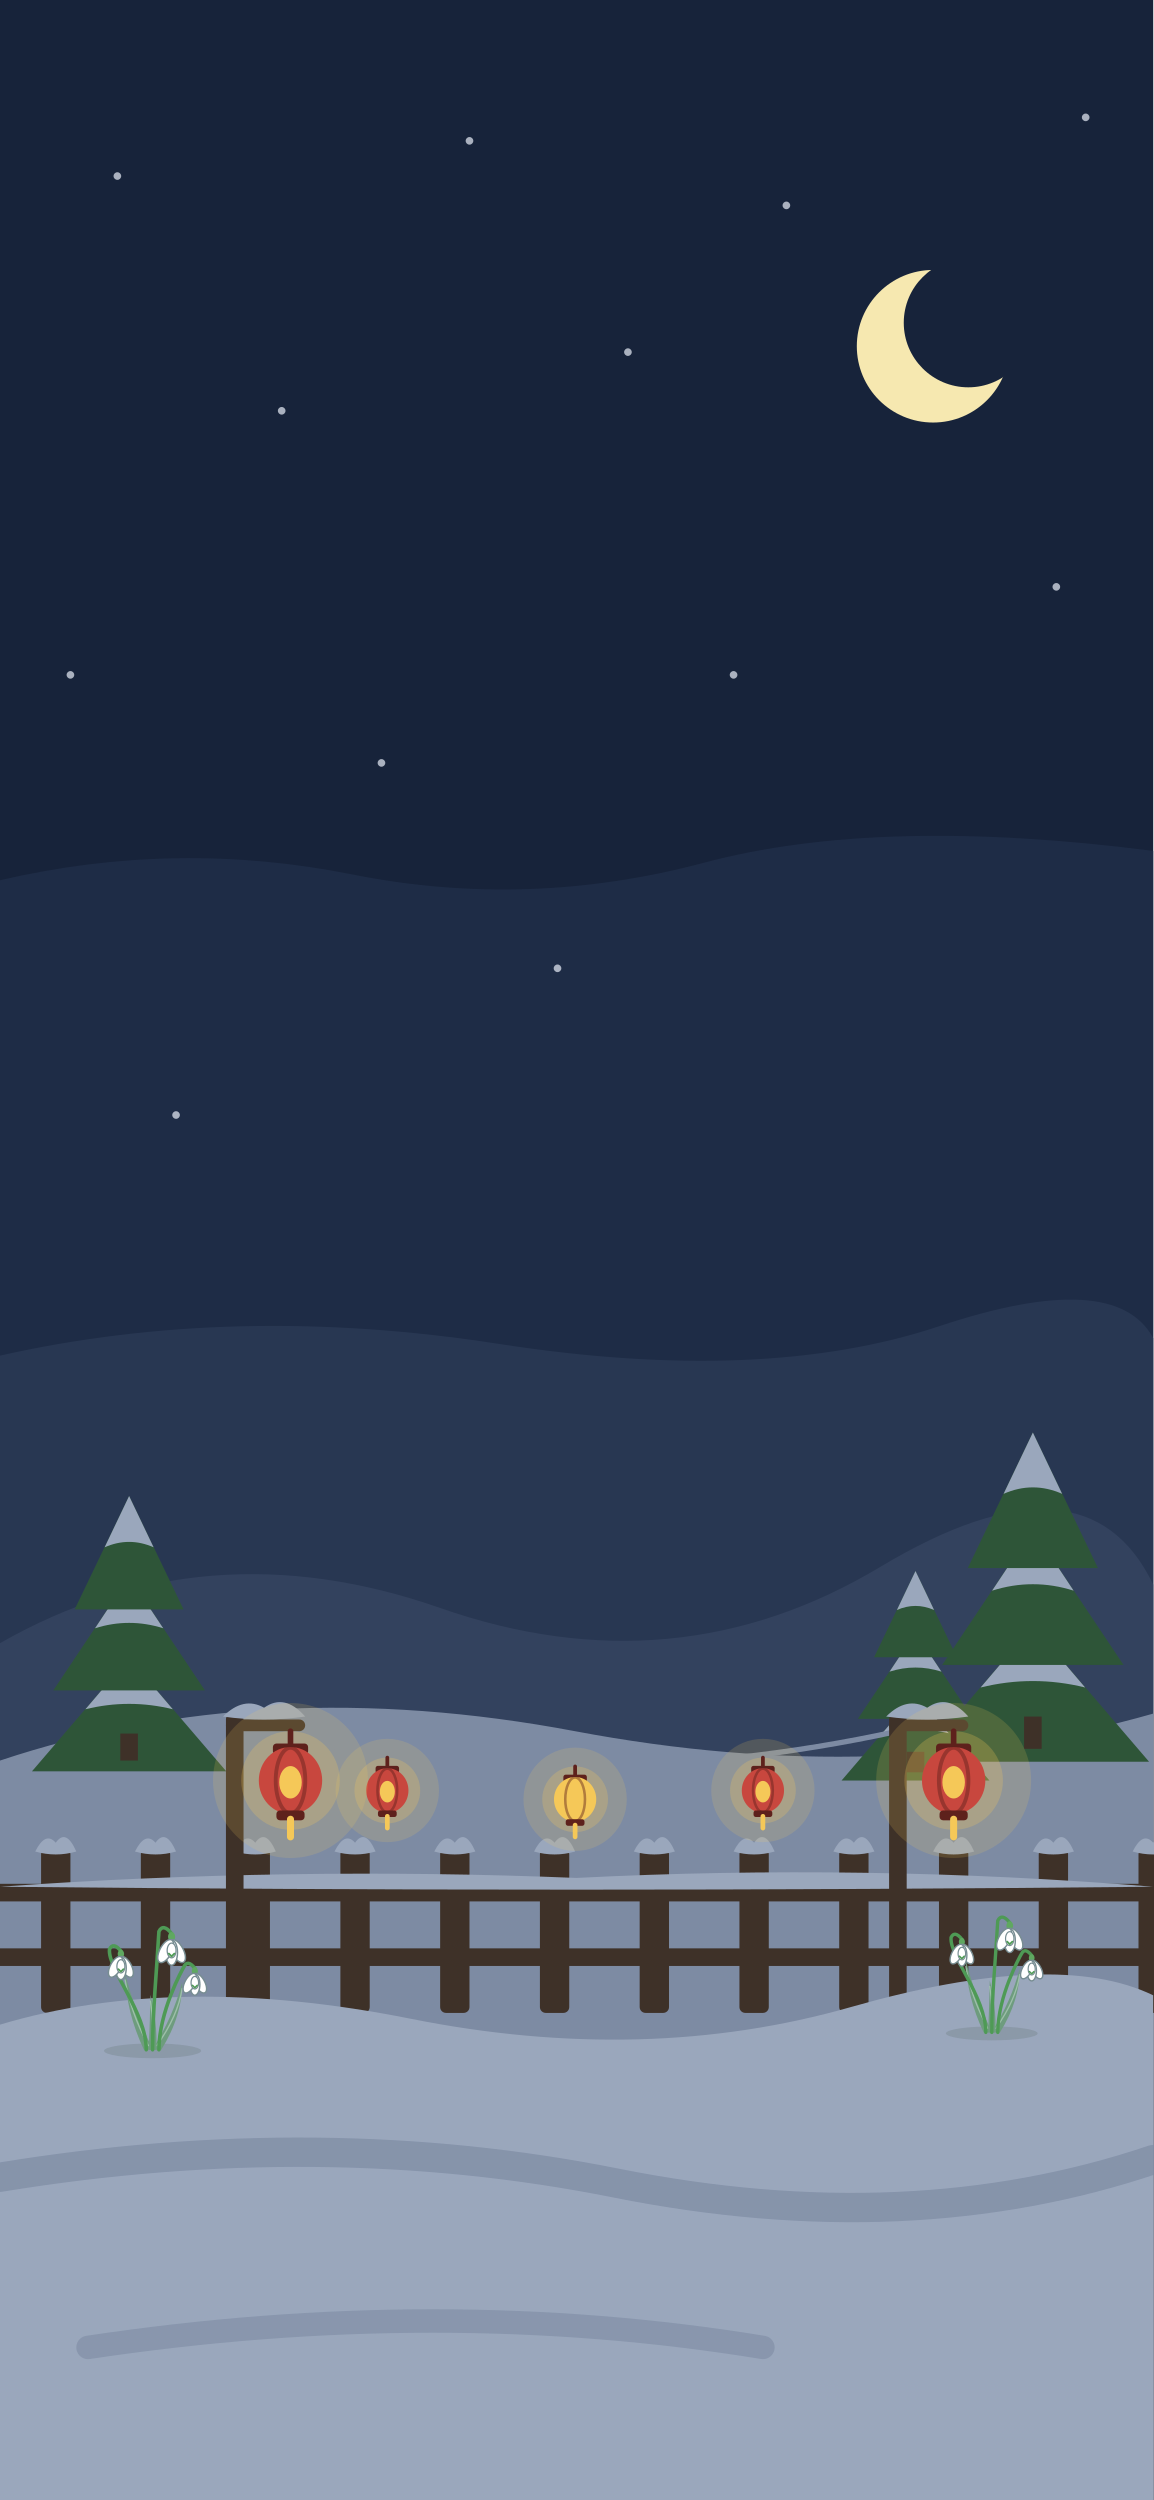
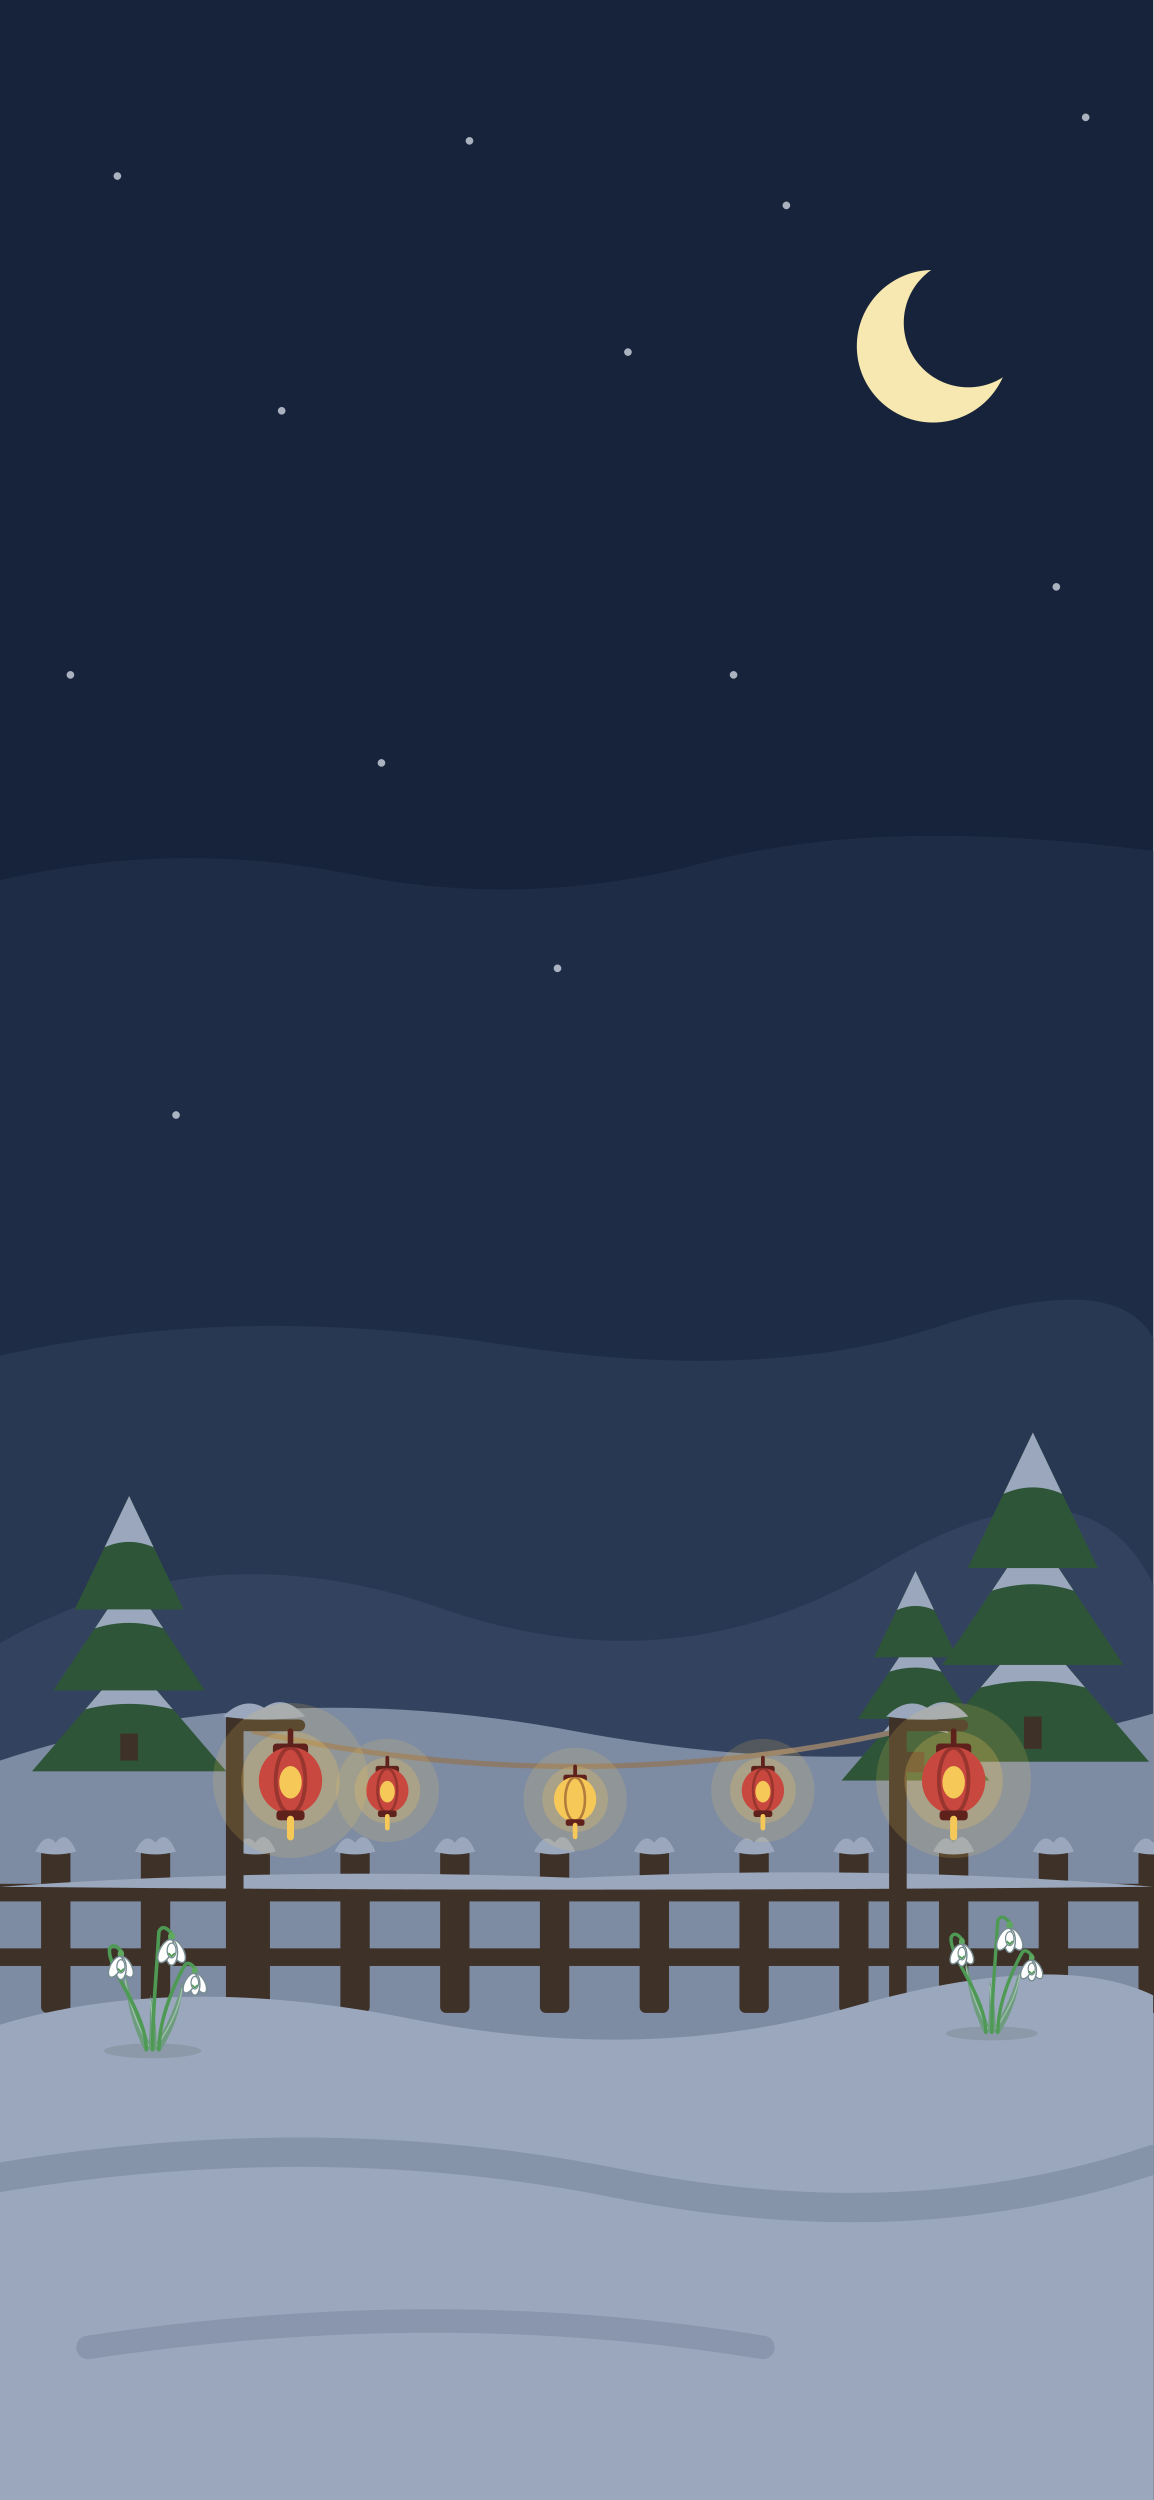
<svg xmlns="http://www.w3.org/2000/svg" viewBox="0 0 393 852" width="393" height="852">
  <g id="sky">
    <rect width="393" height="852" fill="#17233A" />
    <path d="M0 300 Q60 286 120 298 T240 294 T393 290 V852 H0 Z" fill="#1E2C46" />
    <path d="M0 462 Q80 444 170 458 T320 452 T393 456 V852 H0 Z" fill="#283752" />
  </g>
  <g id="moon">
    <circle cx="318" cy="118" r="26" fill="#F6E8B0" />
    <circle cx="330" cy="110" r="22" fill="#17233A" />
  </g>
  <g id="stars">
    <circle cx="40" cy="60" r="1.3" fill="#E8EEF8" fill-opacity=".7" />
    <circle cx="96" cy="140" r="1.3" fill="#E8EEF8" fill-opacity=".7" />
    <circle cx="160" cy="48" r="1.3" fill="#E8EEF8" fill-opacity=".7" />
    <circle cx="214" cy="120" r="1.3" fill="#E8EEF8" fill-opacity=".7" />
    <circle cx="268" cy="70" r="1.3" fill="#E8EEF8" fill-opacity=".7" />
    <circle cx="360" cy="200" r="1.3" fill="#E8EEF8" fill-opacity=".7" />
    <circle cx="24" cy="230" r="1.3" fill="#E8EEF8" fill-opacity=".7" />
    <circle cx="130" cy="260" r="1.3" fill="#E8EEF8" fill-opacity=".7" />
    <circle cx="250" cy="230" r="1.3" fill="#E8EEF8" fill-opacity=".7" />
    <circle cx="370" cy="40" r="1.3" fill="#E8EEF8" fill-opacity=".7" />
    <circle cx="190" cy="330" r="1.3" fill="#E8EEF8" fill-opacity=".7" />
    <circle cx="60" cy="380" r="1.3" fill="#E8EEF8" fill-opacity=".7" />
  </g>
  <g id="hills">
    <path d="M0 560 Q70 520 150 548 T300 534 T393 540 V852 H0 Z" fill="#33425E" />
    <path d="M0 600 Q90 570 196 590 T393 584 V852 H0 Z" fill="#7D8BA3" />
  </g>
  <g id="firs">
    <path d="M44 565.04 L77.12 603.68 L10.88 603.68 Z" fill="#2E5538" />
    <path d="M44 565.04 L58.9 582.52 Q44 578.84 29.1 582.52 Z" fill="#9AA7BC" />
    <path d="M44 537.44 L69.83 576.08 L18.17 576.08 Z" fill="#2E5538" />
    <path d="M44 537.44 L55.63 554.92 Q44 551.24 32.37 554.92 Z" fill="#9AA7BC" />
    <path d="M44 509.84 L62.55 548.48 L25.45 548.48 Z" fill="#2E5538" />
    <path d="M44 509.84 L52.35 527.32 Q44 523.64 35.65 527.32 Z" fill="#9AA7BC" />
    <rect x="41" y="590.8" width="6" height="9.2" fill="#3E3128" />
    <path d="M352 554.2 L391.6 600.4 L312.4 600.4 Z" fill="#2E5538" />
    <path d="M352 554.2 L369.82 575.1 Q352 570.7 334.18 575.1 Z" fill="#9AA7BC" />
    <path d="M352 521.2 L382.89 567.4 L321.11 567.4 Z" fill="#2E5538" />
    <path d="M352 521.2 L365.9 542.1 Q352 537.7 338.1 542.1 Z" fill="#9AA7BC" />
    <path d="M352 488.2 L374.18 534.4 L329.82 534.4 Z" fill="#2E5538" />
    <path d="M352 488.2 L361.98 509.1 Q352 504.7 342.02 509.1 Z" fill="#9AA7BC" />
    <rect x="349" y="585" width="6" height="11" fill="#3E3128" />
    <path d="M312 577.4 L337.2 606.8 L286.8 606.8 Z" fill="#2E5538" />
    <path d="M312 577.4 L323.34 590.7 Q312 587.9 300.66 590.7 Z" fill="#9AA7BC" />
    <path d="M312 556.4 L331.66 585.8 L292.34 585.8 Z" fill="#2E5538" />
    <path d="M312 556.4 L320.85 569.7 Q312 566.9 303.15 569.7 Z" fill="#9AA7BC" />
    <path d="M312 535.4 L326.11 564.8 L297.89 564.8 Z" fill="#2E5538" />
    <path d="M312 535.4 L318.35 548.7 Q312 545.9 305.65 548.7 Z" fill="#9AA7BC" />
    <rect x="309" y="597" width="6" height="7" fill="#3E3128" />
  </g>
  <g id="fence">
    <rect x="0" y="642" width="393" height="6" fill="#3E3128" />
    <rect x="0" y="664" width="393" height="6" fill="#3E3128" />
    <rect x="14" y="630" width="10" height="56" rx="2" fill="#3E3128" />
    <path d="M12 631 Q15.5 624 19 628 Q22.5 623 26 631 Q19 633 12 631 Z" fill="#9AA7BC" />
    <rect x="48" y="630" width="10" height="56" rx="2" fill="#3E3128" />
    <path d="M46 631 Q49.5 624 53 628 Q56.5 623 60 631 Q53 633 46 631 Z" fill="#9AA7BC" />
    <rect x="82" y="630" width="10" height="56" rx="2" fill="#3E3128" />
    <path d="M80 631 Q83.5 624 87 628 Q90.5 623 94 631 Q87 633 80 631 Z" fill="#9AA7BC" />
    <rect x="116" y="630" width="10" height="56" rx="2" fill="#3E3128" />
    <path d="M114 631 Q117.5 624 121 628 Q124.5 623 128 631 Q121 633 114 631 Z" fill="#9AA7BC" />
    <rect x="150" y="630" width="10" height="56" rx="2" fill="#3E3128" />
    <path d="M148 631 Q151.5 624 155 628 Q158.5 623 162 631 Q155 633 148 631 Z" fill="#9AA7BC" />
    <rect x="184" y="630" width="10" height="56" rx="2" fill="#3E3128" />
    <path d="M182 631 Q185.5 624 189 628 Q192.5 623 196 631 Q189 633 182 631 Z" fill="#9AA7BC" />
    <rect x="218" y="630" width="10" height="56" rx="2" fill="#3E3128" />
    <path d="M216 631 Q219.5 624 223 628 Q226.5 623 230 631 Q223 633 216 631 Z" fill="#9AA7BC" />
    <rect x="252" y="630" width="10" height="56" rx="2" fill="#3E3128" />
    <path d="M250 631 Q253.5 624 257 628 Q260.5 623 264 631 Q257 633 250 631 Z" fill="#9AA7BC" />
    <rect x="286" y="630" width="10" height="56" rx="2" fill="#3E3128" />
    <path d="M284 631 Q287.5 624 291 628 Q294.5 623 298 631 Q291 633 284 631 Z" fill="#9AA7BC" />
    <rect x="320" y="630" width="10" height="56" rx="2" fill="#3E3128" />
    <path d="M318 631 Q321.5 624 325 628 Q328.5 623 332 631 Q325 633 318 631 Z" fill="#9AA7BC" />
    <rect x="354" y="630" width="10" height="56" rx="2" fill="#3E3128" />
    <path d="M352 631 Q355.5 624 359 628 Q362.5 623 366 631 Q359 633 352 631 Z" fill="#9AA7BC" />
    <rect x="388" y="630" width="10" height="56" rx="2" fill="#3E3128" />
    <path d="M386 631 Q389.5 624 393 628 Q396.5 623 400 631 Q393 633 386 631 Z" fill="#9AA7BC" />
    <path d="M0 643 Q98.25 636 196.5 640 Q294.75 635 393 643 Q196.5 645 0 643 Z" fill="#9AA7BC" />
  </g>
  <g id="lanterns">
-     <path d="M86 590 Q196 614 306 590" stroke="#7D8BA3" stroke-width="1.8" fill="none" />
+     <path d="M86 590 Q196 614 306 590" stroke="#8C7A6B" stroke-width="1.8" fill="none" />
    <circle cx="132" cy="610.2" r="17.6" fill="#F5C858" fill-opacity="0.16" />
    <circle cx="132" cy="610.2" r="11.2" fill="#F5C858" fill-opacity="0.24" />
    <path d="M132 599 V602.2" stroke="#5E211C" stroke-width="1.28" stroke-linecap="round" />
    <rect x="128" y="601.8" width="8" height="2.56" rx="0.8" fill="#5E211C" />
    <ellipse cx="132" cy="610.2" rx="7.2" ry="7.6" fill="#C8473E" />
    <ellipse cx="132" cy="610.2" rx="3.36" ry="7.44" fill="none" stroke="#5E211C" stroke-opacity="0.45" stroke-width="0.88" />
    <ellipse cx="132" cy="610.6" rx="2.56" ry="3.68" fill="#F5C858" />
    <rect x="128.8" y="617" width="6.4" height="2.24" rx="0.8" fill="#5E211C" />
    <path d="M132 619 V623" stroke="#F5C858" stroke-width="1.6" stroke-linecap="round" />
    <circle cx="196" cy="613.2" r="17.6" fill="#F5C858" fill-opacity="0.16" />
    <circle cx="196" cy="613.2" r="11.2" fill="#F5C858" fill-opacity="0.24" />
    <path d="M196 602 V605.2" stroke="#5E211C" stroke-width="1.28" stroke-linecap="round" />
    <rect x="192" y="604.8" width="8" height="2.56" rx="0.8" fill="#5E211C" />
    <ellipse cx="196" cy="613.2" rx="7.2" ry="7.6" fill="#F5C858" />
    <ellipse cx="196" cy="613.2" rx="3.36" ry="7.44" fill="none" stroke="#5E211C" stroke-opacity="0.45" stroke-width="0.88" />
    <ellipse cx="196" cy="613.6" rx="2.56" ry="3.68" fill="#F5C858" />
    <rect x="192.8" y="620" width="6.4" height="2.24" rx="0.8" fill="#5E211C" />
    <path d="M196 622 V626" stroke="#F5C858" stroke-width="1.6" stroke-linecap="round" />
    <circle cx="260" cy="610.2" r="17.6" fill="#F5C858" fill-opacity="0.16" />
    <circle cx="260" cy="610.2" r="11.2" fill="#F5C858" fill-opacity="0.24" />
    <path d="M260 599 V602.2" stroke="#5E211C" stroke-width="1.28" stroke-linecap="round" />
    <rect x="256" y="601.8" width="8" height="2.56" rx="0.8" fill="#5E211C" />
    <ellipse cx="260" cy="610.2" rx="7.2" ry="7.6" fill="#C8473E" />
    <ellipse cx="260" cy="610.2" rx="3.36" ry="7.44" fill="none" stroke="#5E211C" stroke-opacity="0.45" stroke-width="0.88" />
    <ellipse cx="260" cy="610.6" rx="2.56" ry="3.68" fill="#F5C858" />
    <rect x="256.8" y="617" width="6.4" height="2.24" rx="0.8" fill="#5E211C" />
    <path d="M260 619 V623" stroke="#F5C858" stroke-width="1.6" stroke-linecap="round" />
    <rect x="77" y="584" width="6" height="116" rx="2" fill="#3E3128" />
    <path d="M79 588 H102" stroke="#3E3128" stroke-width="4" stroke-linecap="round" />
    <path d="M76 585 Q83 578 90 582 Q97 577 104 585 Q90 587 76 585 Z" fill="#9AA7BC" />
    <circle cx="99" cy="606.8" r="26.4" fill="#F5C858" fill-opacity="0.16" />
    <circle cx="99" cy="606.8" r="16.8" fill="#F5C858" fill-opacity="0.24" />
    <path d="M99 590 V594.8" stroke="#5E211C" stroke-width="1.92" stroke-linecap="round" />
    <rect x="93" y="594.2" width="12" height="3.84" rx="1.2" fill="#5E211C" />
    <ellipse cx="99" cy="606.8" rx="10.8" ry="11.4" fill="#C8473E" />
    <ellipse cx="99" cy="606.8" rx="5.04" ry="11.16" fill="none" stroke="#5E211C" stroke-opacity="0.45" stroke-width="1.32" />
    <ellipse cx="99" cy="607.4" rx="3.84" ry="5.52" fill="#F5C858" />
    <rect x="94.2" y="617" width="9.6" height="3.36" rx="1.2" fill="#5E211C" />
    <path d="M99 620 V626" stroke="#F5C858" stroke-width="2.4" stroke-linecap="round" />
    <rect x="303" y="584" width="6" height="116" rx="2" fill="#3E3128" />
    <path d="M305 588 H328" stroke="#3E3128" stroke-width="4" stroke-linecap="round" />
    <path d="M302 585 Q309 578 316 582 Q323 577 330 585 Q316 587 302 585 Z" fill="#9AA7BC" />
    <circle cx="325" cy="606.8" r="26.4" fill="#F5C858" fill-opacity="0.16" />
    <circle cx="325" cy="606.8" r="16.8" fill="#F5C858" fill-opacity="0.24" />
    <path d="M325 590 V594.8" stroke="#5E211C" stroke-width="1.92" stroke-linecap="round" />
    <rect x="319" y="594.2" width="12" height="3.84" rx="1.2" fill="#5E211C" />
    <ellipse cx="325" cy="606.8" rx="10.8" ry="11.4" fill="#C8473E" />
    <ellipse cx="325" cy="606.8" rx="5.04" ry="11.16" fill="none" stroke="#5E211C" stroke-opacity="0.45" stroke-width="1.32" />
    <ellipse cx="325" cy="607.4" rx="3.84" ry="5.52" fill="#F5C858" />
    <rect x="320.2" y="617" width="9.6" height="3.36" rx="1.2" fill="#5E211C" />
    <path d="M325 620 V626" stroke="#F5C858" stroke-width="2.4" stroke-linecap="round" />
  </g>
  <g id="snowbank">
    <path d="M0 690 Q60 672 140 688 T290 684 T393 680 V852 H0 Z" fill="#9AA7BC" />
    <path d="M0 742 Q110 724 210 744 T393 736" stroke="#7D8BA3" stroke-width="10" fill="none" stroke-linecap="round" opacity=".7" />
    <path d="M30 800 Q150 782 260 800" stroke="#7D8BA3" stroke-width="8" fill="none" stroke-linecap="round" opacity=".6" />
  </g>
  <g id="snowdrops">
    <svg x="16" y="635.2" width="72" height="72" viewBox="0 0 200 200">
      <g id="p34_ground">
        <ellipse cx="100" cy="177" rx="46" ry="7" fill="#2C3E2C" opacity=".14" />
      </g>
      <g id="p34_back">
        <path d="M91.8 176 Q74.8 140 74 104 Q83.2 140 100.2 176 Z" fill="#6E9C7E" />
        <path d="M96 172 Q79 140 74 110" stroke="#A9C9B4" stroke-width="1.3" fill="none" stroke-linecap="round" opacity=".8" />
        <path d="M99.8 176 Q119.8 144 128 112 Q128.2 144 108.2 176 Z" fill="#6E9C7E" />
        <path d="M104 172 Q124 144 128 118" stroke="#A9C9B4" stroke-width="1.3" fill="none" stroke-linecap="round" opacity=".8" />
        <path d="M96.4 176 Q97.4 150 98 124 Q104.6 150 103.6 176 Z" fill="#6E9C7E" />
        <path d="M100 172 Q101 150 98 130" stroke="#A9C9B4" stroke-width="1.3" fill="none" stroke-linecap="round" opacity=".8" />
        <path d="M100 176 C100 140 104 100 106 64 Q110 56 118 66" stroke="#4E9A55" stroke-width="3.4" fill="none" stroke-linecap="round" />
        <ellipse cx="118" cy="69" rx="3.4" ry="4.4" fill="#5FA860" />
        <path d="M94 176 C94 140 57.4 100 59.2 80.8 Q62.8 73.6 70 82.6" stroke="#4E9A55" stroke-width="3.4" fill="none" stroke-linecap="round" />
        <ellipse cx="70" cy="85.3" rx="3.06" ry="3.96" fill="#5FA860" />
        <path d="M106 176 C106 140 128.1 100 129.8 97.2 Q133.2 90.4 140 98.9" stroke="#4E9A55" stroke-width="3.4" fill="none" stroke-linecap="round" />
        <ellipse cx="140" cy="101.45" rx="2.89" ry="3.74" fill="#5FA860" />
      </g>
      <g id="p34_petals">
        <g id="p34_r0_s0">
          <ellipse cx="0" cy="12" rx="5.6" ry="12" transform="translate(118 72) rotate(-28)" fill="#FFFFFF" stroke="#768C91" stroke-width="1.4" />
        </g>
        <g id="p34_r0_s1">
          <ellipse cx="0" cy="12" rx="5.6" ry="12" transform="translate(118 72) rotate(0)" fill="#FFFFFF" stroke="#768C91" stroke-width="1.4" />
        </g>
        <g id="p34_r0_s2">
          <ellipse cx="0" cy="12" rx="5.6" ry="12" transform="translate(118 72) rotate(28)" fill="#FFFFFF" stroke="#768C91" stroke-width="1.4" />
        </g>
        <g id="p34_r1_s0">
          <ellipse cx="0" cy="10.8" rx="5.04" ry="10.8" transform="translate(70 88) rotate(-28)" fill="#FFFFFF" stroke="#768C91" stroke-width="1.4" />
        </g>
        <g id="p34_r1_s1">
          <ellipse cx="0" cy="10.8" rx="5.04" ry="10.8" transform="translate(70 88) rotate(0)" fill="#FFFFFF" stroke="#768C91" stroke-width="1.4" />
        </g>
        <g id="p34_r1_s2">
          <ellipse cx="0" cy="10.8" rx="5.04" ry="10.8" transform="translate(70 88) rotate(28)" fill="#FFFFFF" stroke="#768C91" stroke-width="1.4" />
        </g>
        <g id="p34_r2_s0">
          <ellipse cx="0" cy="10.2" rx="4.76" ry="10.2" transform="translate(140 104) rotate(-28)" fill="#FFFFFF" stroke="#768C91" stroke-width="1.4" />
        </g>
        <g id="p34_r2_s1">
          <ellipse cx="0" cy="10.2" rx="4.76" ry="10.2" transform="translate(140 104) rotate(0)" fill="#FFFFFF" stroke="#768C91" stroke-width="1.4" />
        </g>
        <g id="p34_r2_s2">
          <ellipse cx="0" cy="10.2" rx="4.76" ry="10.2" transform="translate(140 104) rotate(28)" fill="#FFFFFF" stroke="#768C91" stroke-width="1.4" />
        </g>
      </g>
      <g id="p34_front">
        <ellipse cx="118" cy="82" rx="4.2" ry="7" fill="#FFFFFF" stroke="#768C91" stroke-width="1.2" />
        <path d="M115.4 85 L118 87.6 L120.6 85" stroke="#4E9A55" stroke-width="1.8" fill="none" stroke-linecap="round" stroke-linejoin="round" />
        <ellipse cx="70" cy="97" rx="3.78" ry="6.3" fill="#FFFFFF" stroke="#768C91" stroke-width="1.2" />
        <path d="M67.66 99.7 L70 102.04 L72.34 99.7" stroke="#4E9A55" stroke-width="1.62" fill="none" stroke-linecap="round" stroke-linejoin="round" />
        <ellipse cx="140" cy="112.5" rx="3.57" ry="5.95" fill="#FFFFFF" stroke="#768C91" stroke-width="1.2" />
        <path d="M137.79 115.05 L140 117.26 L142.21 115.05" stroke="#4E9A55" stroke-width="1.53" fill="none" stroke-linecap="round" stroke-linejoin="round" />
      </g>
    </svg>
    <svg x="304" y="632.8" width="68" height="68" viewBox="0 0 200 200">
      <g id="p35_ground">
        <ellipse cx="100" cy="177" rx="46" ry="7" fill="#2C3E2C" opacity=".14" />
      </g>
      <g id="p35_back">
        <path d="M91.8 176 Q74.8 140 74 104 Q83.2 140 100.2 176 Z" fill="#6E9C7E" />
        <path d="M96 172 Q79 140 74 110" stroke="#A9C9B4" stroke-width="1.3" fill="none" stroke-linecap="round" opacity=".8" />
        <path d="M99.8 176 Q119.8 144 128 112 Q128.2 144 108.2 176 Z" fill="#6E9C7E" />
        <path d="M104 172 Q124 144 128 118" stroke="#A9C9B4" stroke-width="1.3" fill="none" stroke-linecap="round" opacity=".8" />
        <path d="M96.4 176 Q97.4 150 98 124 Q104.6 150 103.6 176 Z" fill="#6E9C7E" />
        <path d="M100 172 Q101 150 98 130" stroke="#A9C9B4" stroke-width="1.3" fill="none" stroke-linecap="round" opacity=".8" />
        <path d="M100 176 C100 140 104 100 106 64 Q110 56 118 66" stroke="#4E9A55" stroke-width="3.4" fill="none" stroke-linecap="round" />
        <ellipse cx="118" cy="69" rx="3.4" ry="4.4" fill="#5FA860" />
        <path d="M94 176 C94 140 57.4 100 59.2 80.8 Q62.8 73.6 70 82.6" stroke="#4E9A55" stroke-width="3.4" fill="none" stroke-linecap="round" />
        <ellipse cx="70" cy="85.3" rx="3.06" ry="3.96" fill="#5FA860" />
        <path d="M106 176 C106 140 128.1 100 129.8 97.2 Q133.2 90.4 140 98.9" stroke="#4E9A55" stroke-width="3.4" fill="none" stroke-linecap="round" />
        <ellipse cx="140" cy="101.45" rx="2.89" ry="3.74" fill="#5FA860" />
      </g>
      <g id="p35_petals">
        <g id="p35_r0_s0">
          <ellipse cx="0" cy="12" rx="5.6" ry="12" transform="translate(118 72) rotate(-28)" fill="#FFFFFF" stroke="#768C91" stroke-width="1.4" />
        </g>
        <g id="p35_r0_s1">
          <ellipse cx="0" cy="12" rx="5.6" ry="12" transform="translate(118 72) rotate(0)" fill="#FFFFFF" stroke="#768C91" stroke-width="1.4" />
        </g>
        <g id="p35_r0_s2">
          <ellipse cx="0" cy="12" rx="5.6" ry="12" transform="translate(118 72) rotate(28)" fill="#FFFFFF" stroke="#768C91" stroke-width="1.4" />
        </g>
        <g id="p35_r1_s0">
          <ellipse cx="0" cy="10.8" rx="5.04" ry="10.8" transform="translate(70 88) rotate(-28)" fill="#FFFFFF" stroke="#768C91" stroke-width="1.4" />
        </g>
        <g id="p35_r1_s1">
          <ellipse cx="0" cy="10.8" rx="5.04" ry="10.8" transform="translate(70 88) rotate(0)" fill="#FFFFFF" stroke="#768C91" stroke-width="1.4" />
        </g>
        <g id="p35_r1_s2">
          <ellipse cx="0" cy="10.8" rx="5.04" ry="10.8" transform="translate(70 88) rotate(28)" fill="#FFFFFF" stroke="#768C91" stroke-width="1.4" />
        </g>
        <g id="p35_r2_s0">
          <ellipse cx="0" cy="10.2" rx="4.76" ry="10.2" transform="translate(140 104) rotate(-28)" fill="#FFFFFF" stroke="#768C91" stroke-width="1.4" />
        </g>
        <g id="p35_r2_s1">
          <ellipse cx="0" cy="10.2" rx="4.76" ry="10.2" transform="translate(140 104) rotate(0)" fill="#FFFFFF" stroke="#768C91" stroke-width="1.4" />
        </g>
        <g id="p35_r2_s2">
          <ellipse cx="0" cy="10.2" rx="4.76" ry="10.2" transform="translate(140 104) rotate(28)" fill="#FFFFFF" stroke="#768C91" stroke-width="1.4" />
        </g>
      </g>
      <g id="p35_front">
        <ellipse cx="118" cy="82" rx="4.2" ry="7" fill="#FFFFFF" stroke="#768C91" stroke-width="1.2" />
        <path d="M115.4 85 L118 87.6 L120.6 85" stroke="#4E9A55" stroke-width="1.8" fill="none" stroke-linecap="round" stroke-linejoin="round" />
        <ellipse cx="70" cy="97" rx="3.78" ry="6.3" fill="#FFFFFF" stroke="#768C91" stroke-width="1.2" />
        <path d="M67.66 99.7 L70 102.04 L72.34 99.7" stroke="#4E9A55" stroke-width="1.62" fill="none" stroke-linecap="round" stroke-linejoin="round" />
        <ellipse cx="140" cy="112.5" rx="3.57" ry="5.95" fill="#FFFFFF" stroke="#768C91" stroke-width="1.2" />
        <path d="M137.79 115.05 L140 117.26 L142.21 115.05" stroke="#4E9A55" stroke-width="1.53" fill="none" stroke-linecap="round" stroke-linejoin="round" />
      </g>
    </svg>
  </g>
</svg>
